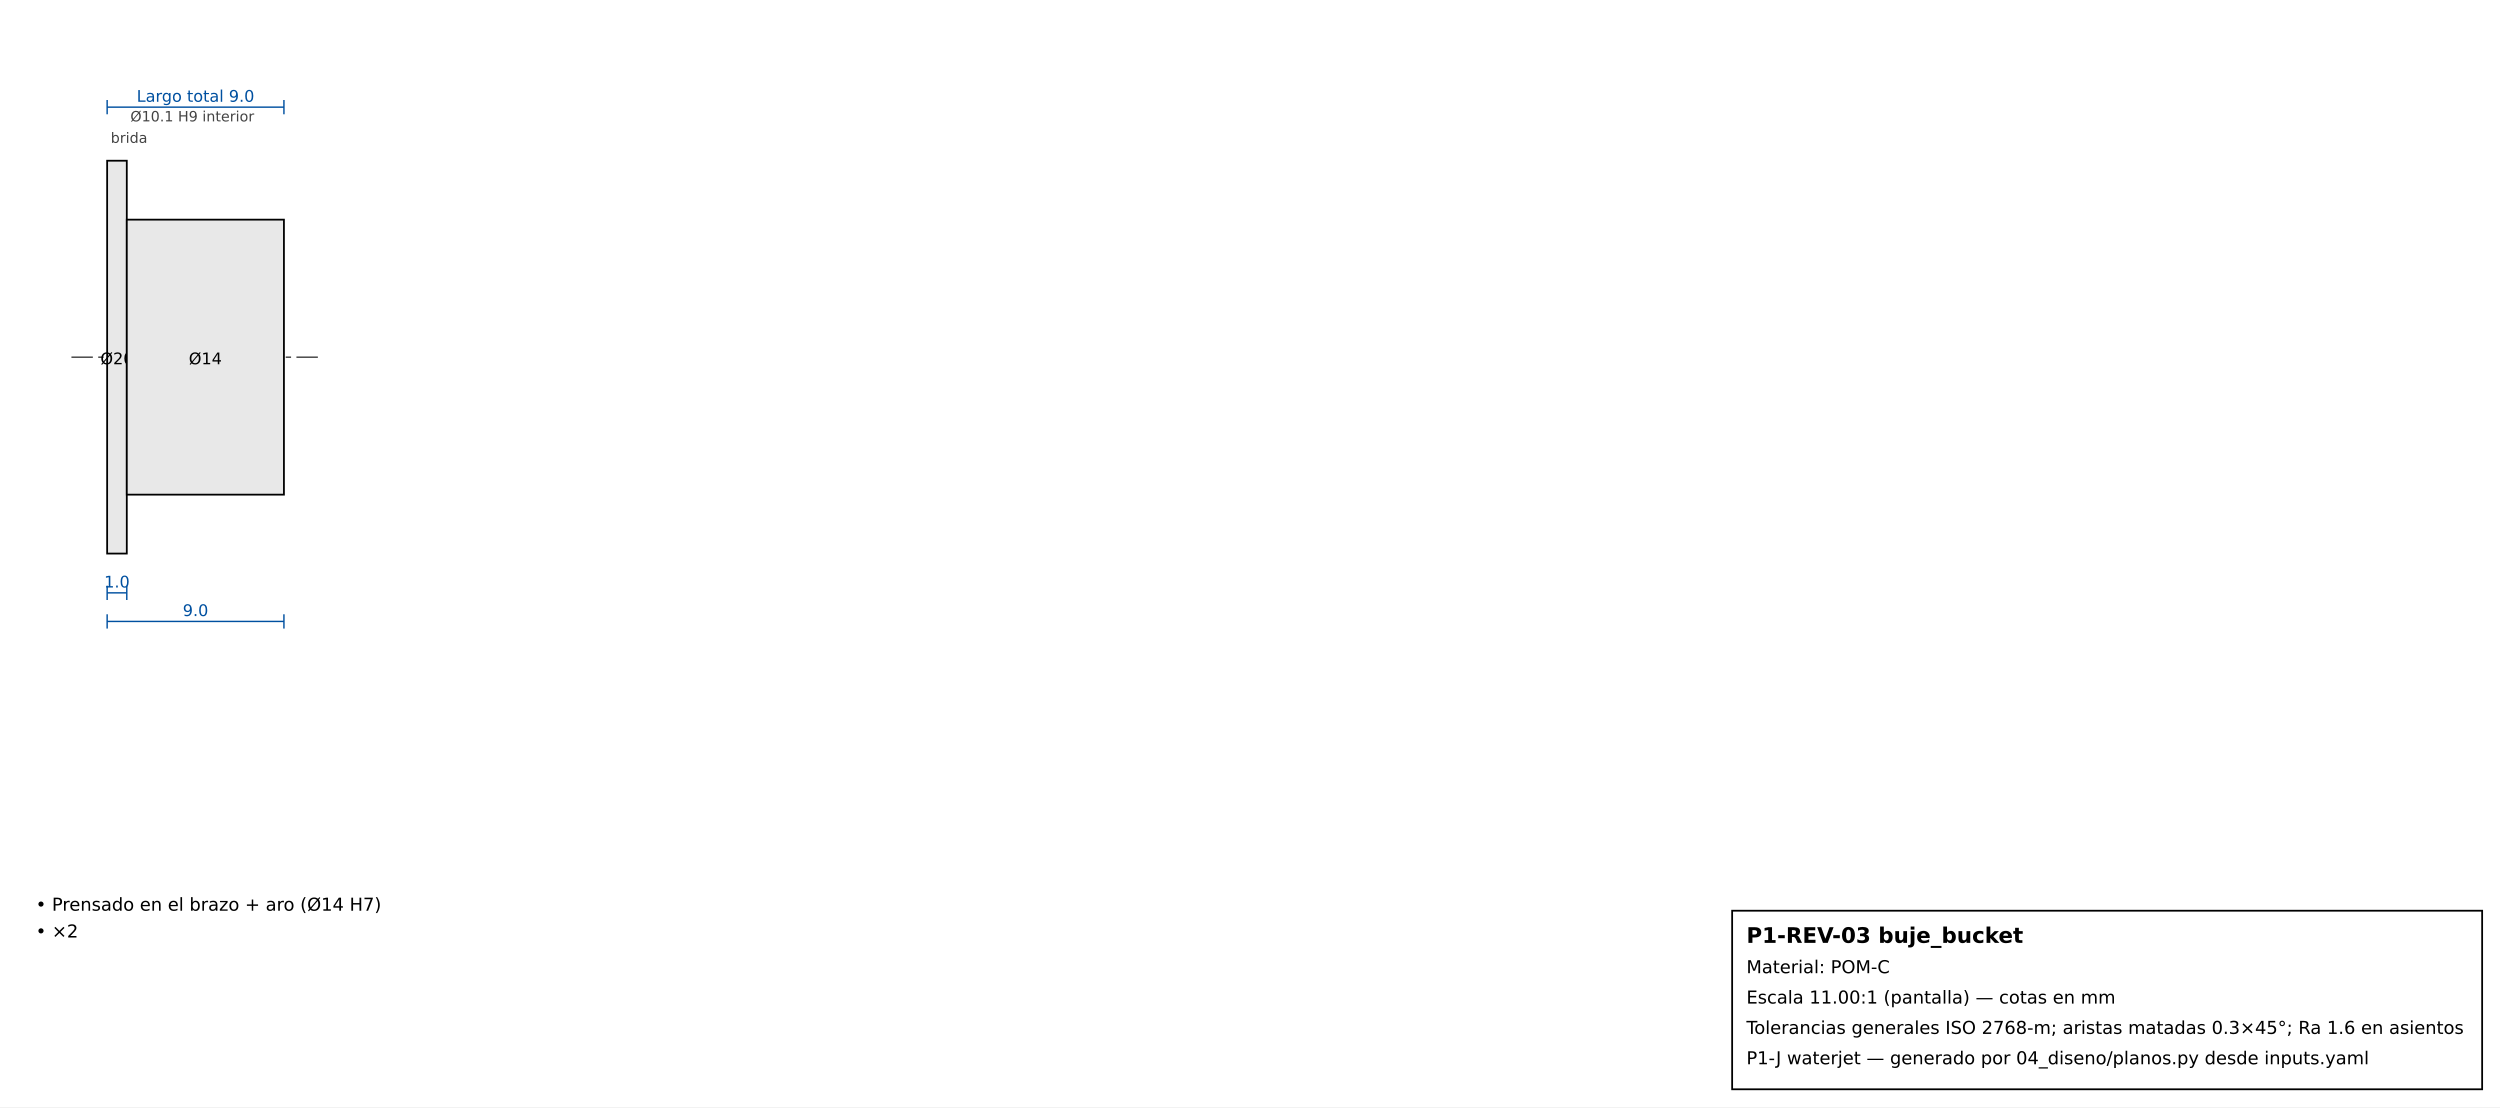
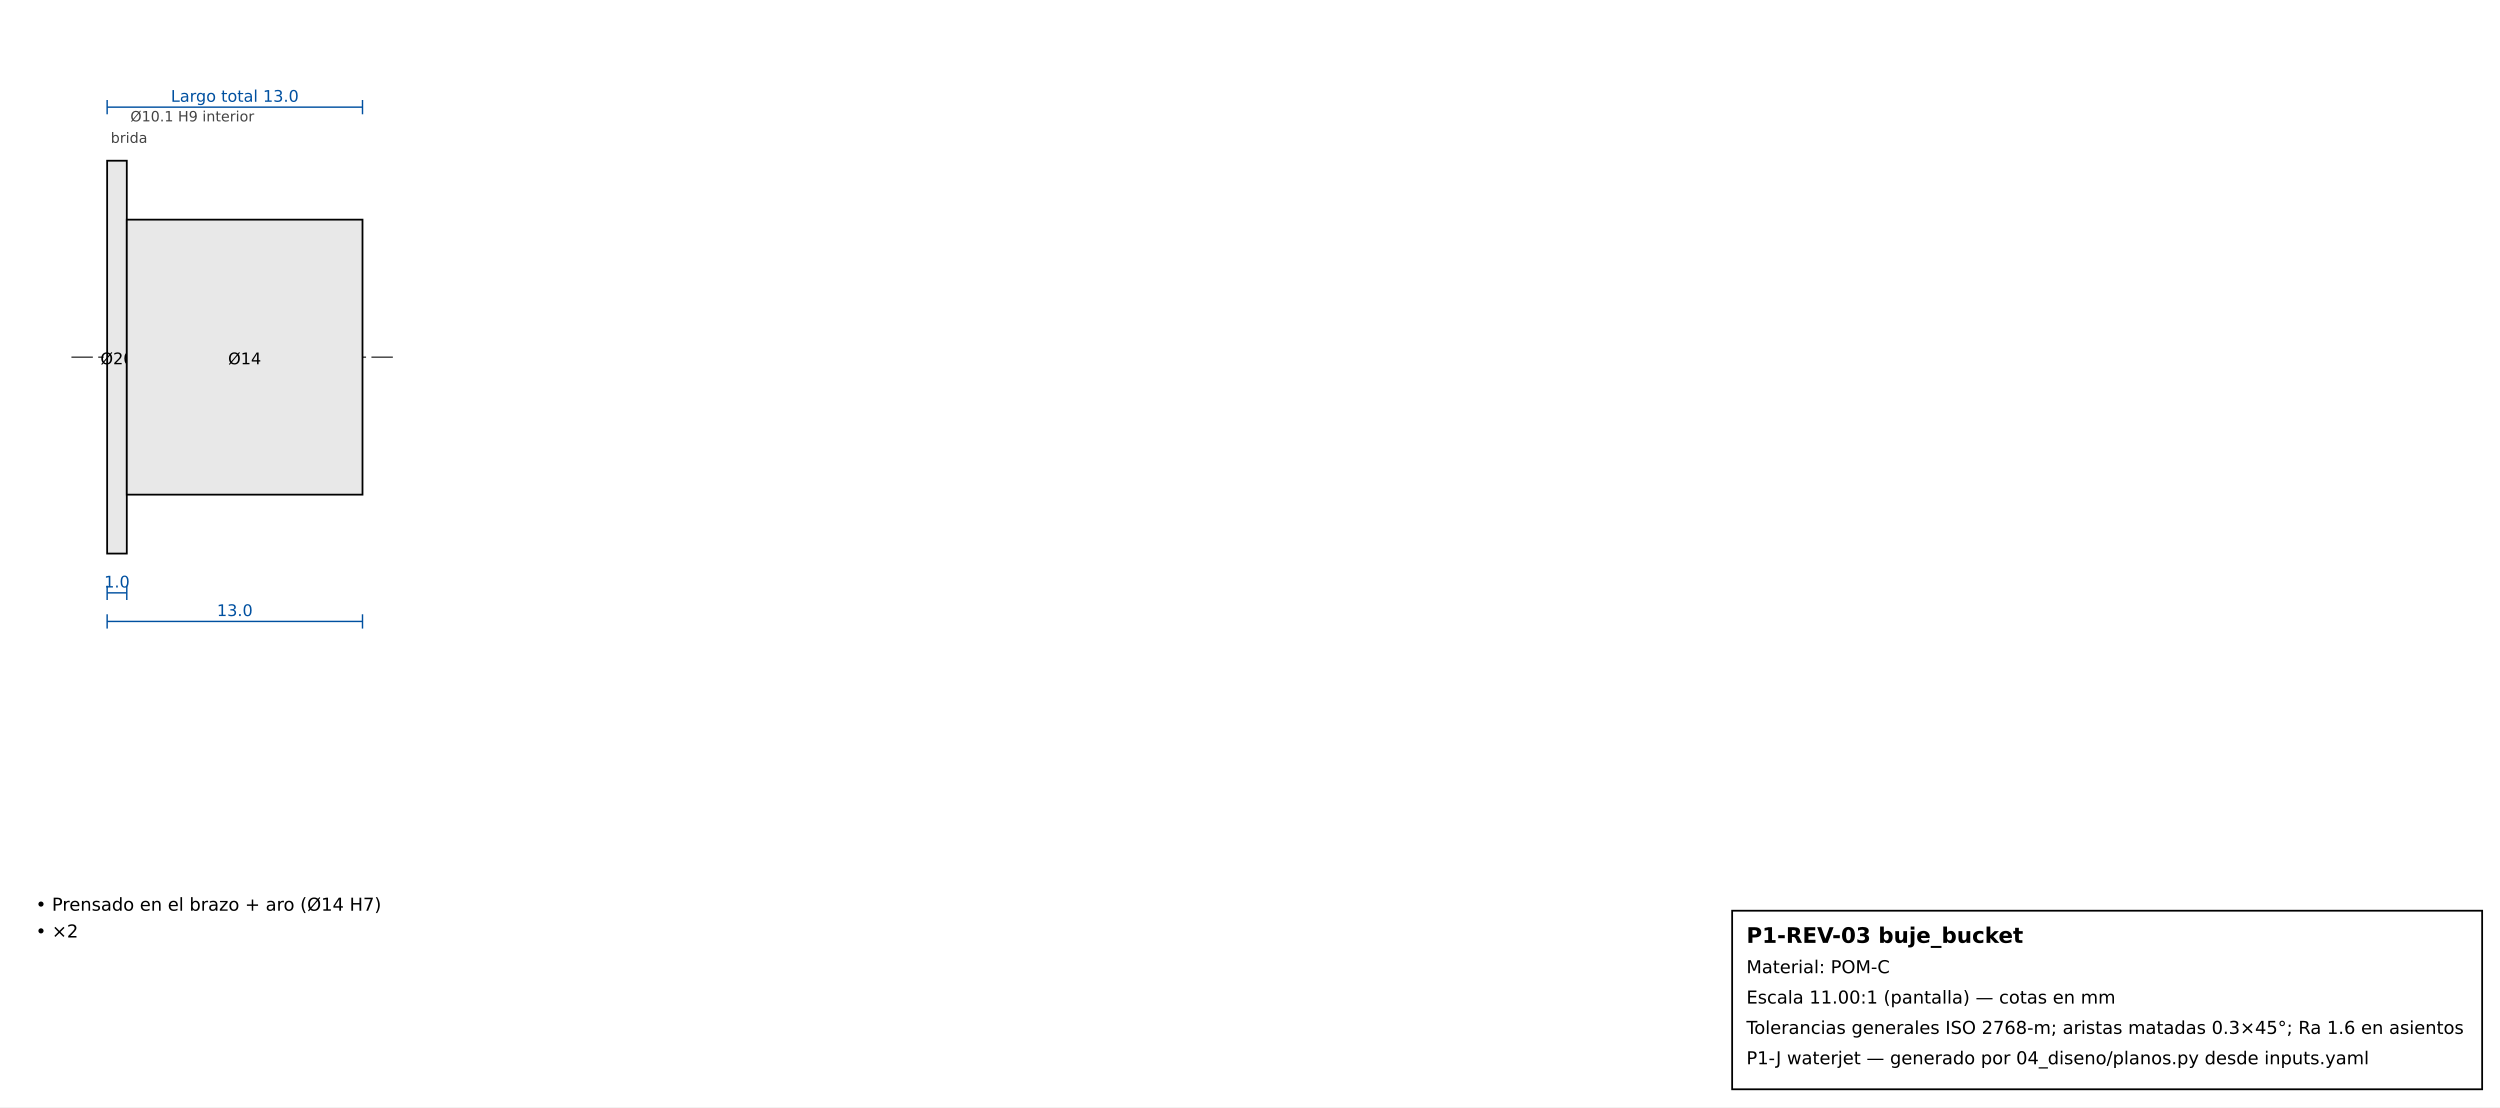
<svg xmlns="http://www.w3.org/2000/svg" baseProfile="full" height="620" version="1.1" width="1400">
  <defs />
  <rect fill="white" height="620" width="1400" x="0" y="0" />
-   <line stroke="black" stroke-dasharray="12,3,3,3" stroke-width="0.6" x1="40" x2="179.0" y1="200" y2="200" />
+   <line stroke="black" stroke-dasharray="12,3,3,3" stroke-width="0.6" x1="40" x2="223.0" y1="200" y2="200" />
  <rect fill="#e8e8e8" height="220.0" stroke="black" stroke-width="1" width="11.0" x="60" y="90.0" />
  <text font-family="DejaVu Sans" font-size="9" text-anchor="middle" x="65.5" y="204">Ø20</text>
  <line stroke="#0050a0" stroke-width="0.8" x1="60" x2="71.0" y1="332.0" y2="332.0" />
  <line stroke="#0050a0" stroke-width="0.8" x1="60" x2="60" y1="328.0" y2="336.0" />
  <line stroke="#0050a0" stroke-width="0.8" x1="71.0" x2="71.0" y1="328.0" y2="336.0" />
  <text fill="#0050a0" font-family="DejaVu Sans" font-size="9" text-anchor="middle" x="65.5" y="329.0">1.0</text>
  <text fill="#444" font-family="DejaVu Sans" font-size="8" x="62" y="80.0">brida</text>
-   <rect fill="#e8e8e8" height="154.0" stroke="black" stroke-width="1" width="88.0" x="71.0" y="123.0" />
-   <text font-family="DejaVu Sans" font-size="9" text-anchor="middle" x="115.0" y="204">Ø14</text>
-   <line stroke="#0050a0" stroke-width="0.8" x1="60" x2="159.0" y1="348.0" y2="348.0" />
+   <rect fill="#e8e8e8" height="154.0" stroke="black" stroke-width="1" width="132.0" x="71.0" y="123.0" />
+   <text font-family="DejaVu Sans" font-size="9" text-anchor="middle" x="137.0" y="204">Ø14</text>
+   <line stroke="#0050a0" stroke-width="0.8" x1="60" x2="203.0" y1="348.0" y2="348.0" />
  <line stroke="#0050a0" stroke-width="0.8" x1="60" x2="60" y1="344.0" y2="352.0" />
-   <line stroke="#0050a0" stroke-width="0.8" x1="159.0" x2="159.0" y1="344.0" y2="352.0" />
-   <text fill="#0050a0" font-family="DejaVu Sans" font-size="9" text-anchor="middle" x="109.5" y="345.0">9.0</text>
+   <line stroke="#0050a0" stroke-width="0.8" x1="203.0" x2="203.0" y1="344.0" y2="352.0" />
+   <text fill="#0050a0" font-family="DejaVu Sans" font-size="9" text-anchor="middle" x="131.5" y="345.0">13.0</text>
  <text fill="#444" font-family="DejaVu Sans" font-size="8" x="73.0" y="68.0">Ø10.1 H9 interior</text>
-   <line stroke="#0050a0" stroke-width="0.8" x1="60" x2="159.0" y1="60" y2="60" />
+   <line stroke="#0050a0" stroke-width="0.8" x1="60" x2="203.0" y1="60" y2="60" />
  <line stroke="#0050a0" stroke-width="0.8" x1="60" x2="60" y1="56" y2="64" />
-   <line stroke="#0050a0" stroke-width="0.8" x1="159.0" x2="159.0" y1="56" y2="64" />
-   <text fill="#0050a0" font-family="DejaVu Sans" font-size="9" text-anchor="middle" x="109.5" y="57">Largo total 9.0</text>
+   <line stroke="#0050a0" stroke-width="0.8" x1="203.0" x2="203.0" y1="56" y2="64" />
+   <text fill="#0050a0" font-family="DejaVu Sans" font-size="9" text-anchor="middle" x="131.5" y="57">Largo total 13.0</text>
  <g font-family="DejaVu Sans" font-size="11">
    <rect fill="none" height="100" stroke="black" width="420" x="970" y="510" />
    <text font-size="12" font-weight="bold" x="978" y="528">P1-REV-03  buje_bucket</text>
    <text font-size="10" font-weight="normal" x="978" y="545">Material: POM-C</text>
    <text font-size="10" font-weight="normal" x="978" y="562">Escala 11.00:1 (pantalla)  —  cotas en mm</text>
    <text font-size="10" font-weight="normal" x="978" y="579">Tolerancias generales ISO 2768-m; aristas matadas 0.3×45°; Ra 1.6 en asientos</text>
    <text font-size="10" font-weight="normal" x="978" y="596">P1-J waterjet — generado por 04_diseno/planos.py desde inputs.yaml</text>
    <text font-size="10" x="20" y="510">• Prensado en el brazo + aro (Ø14 H7)</text>
    <text font-size="10" x="20" y="525">• ×2</text>
  </g>
</svg>
